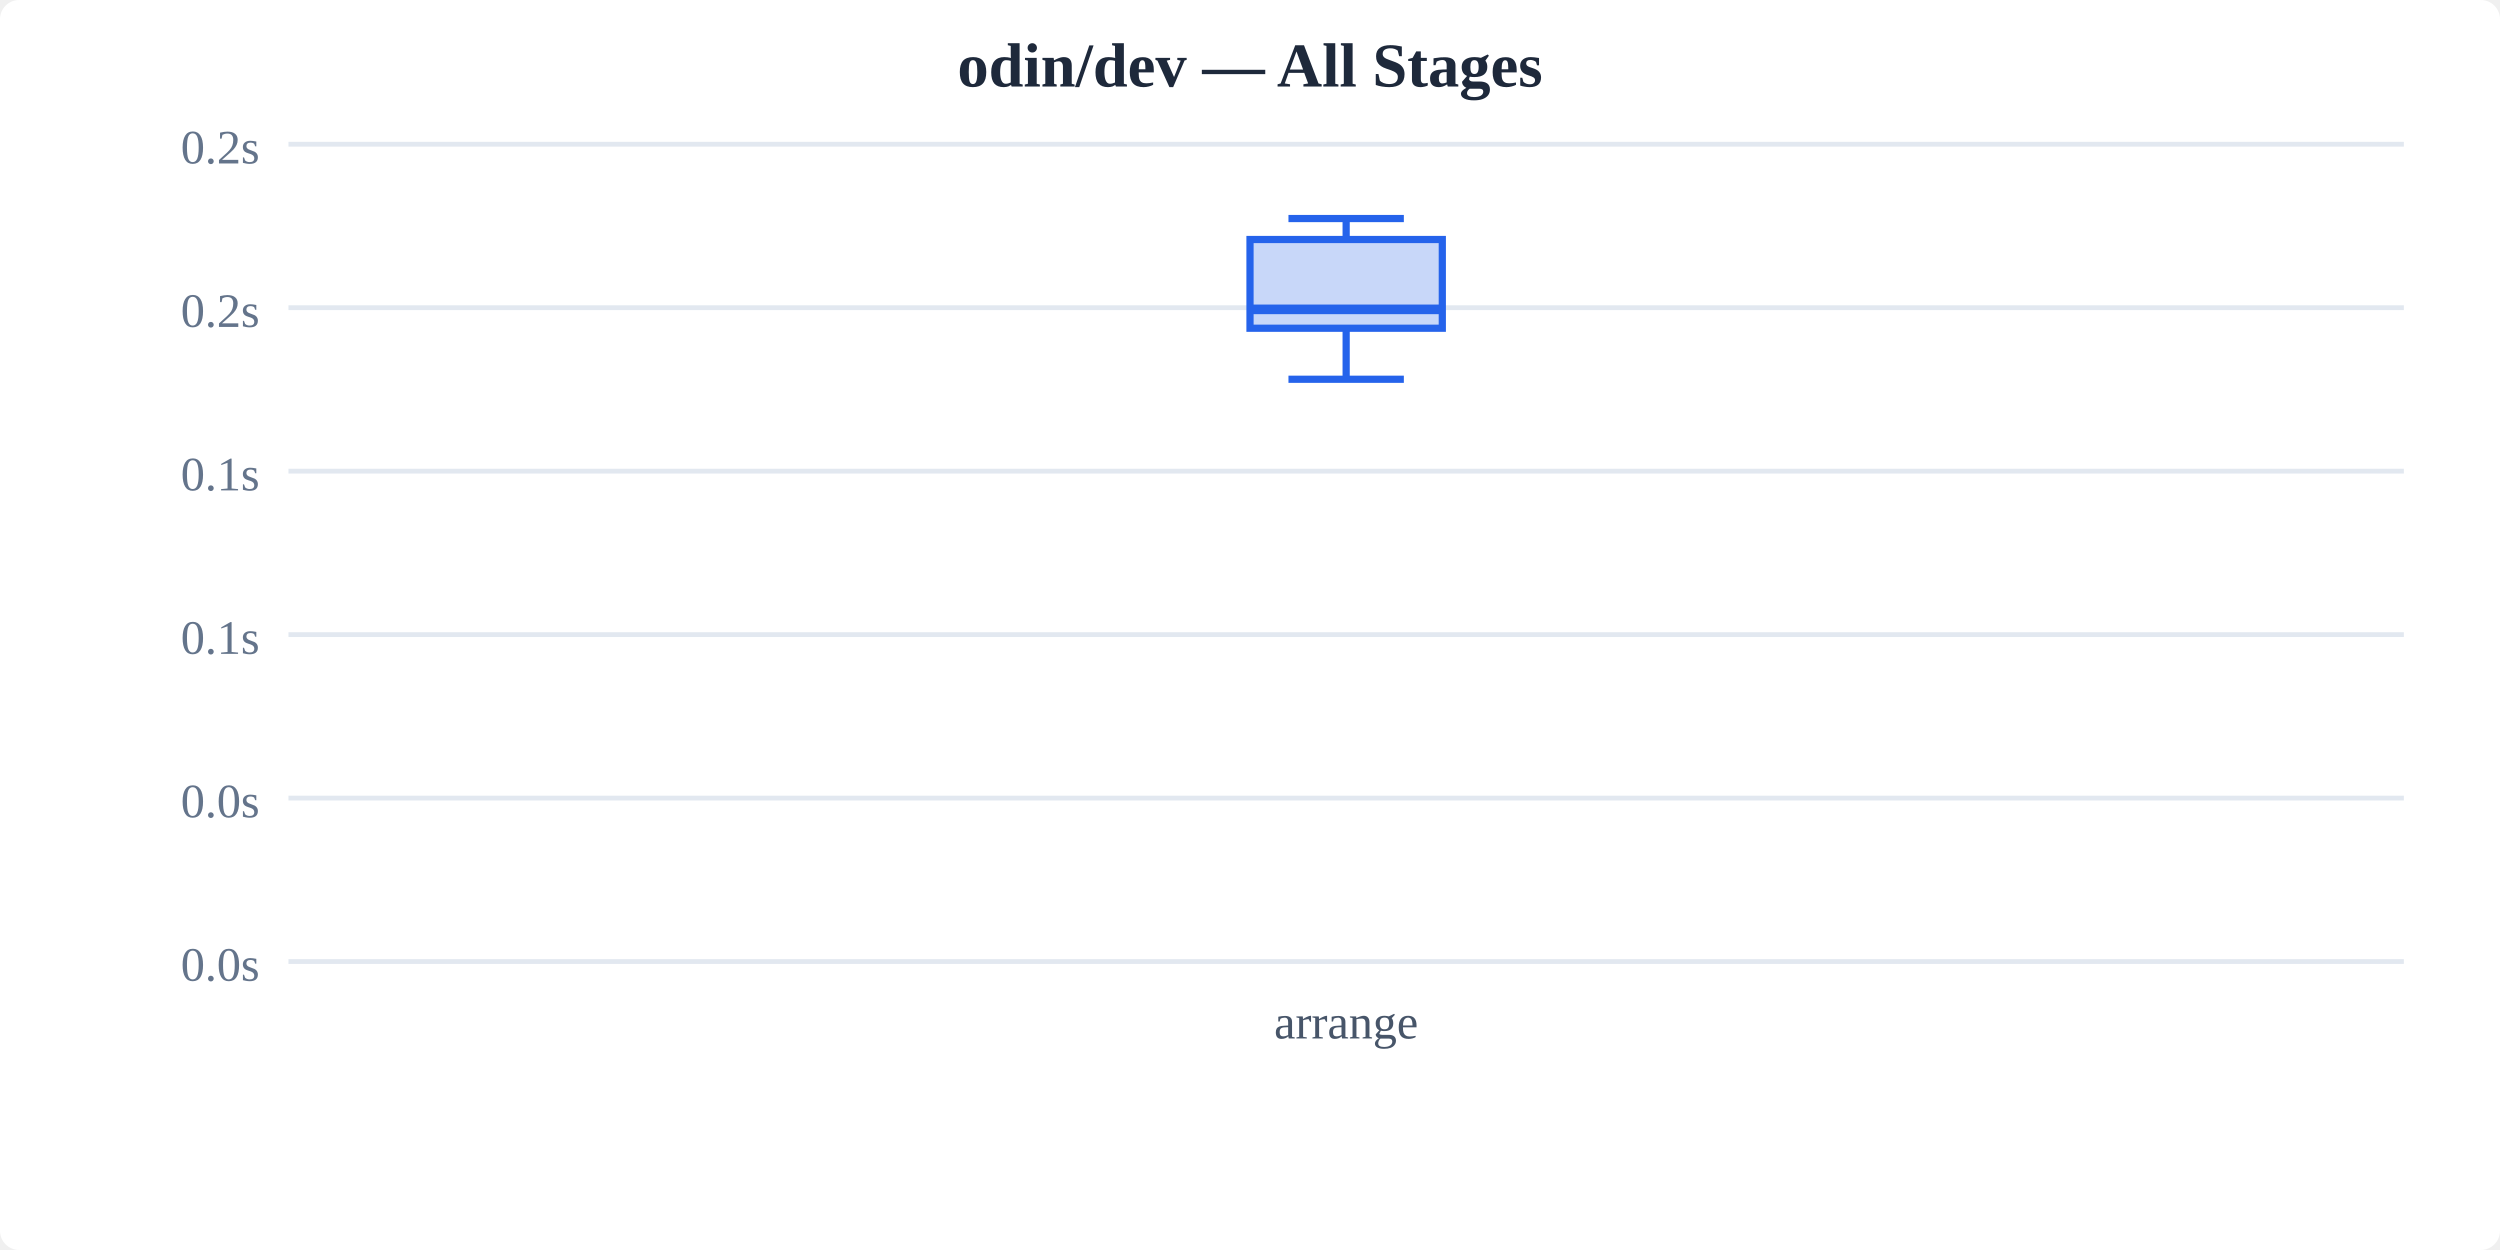
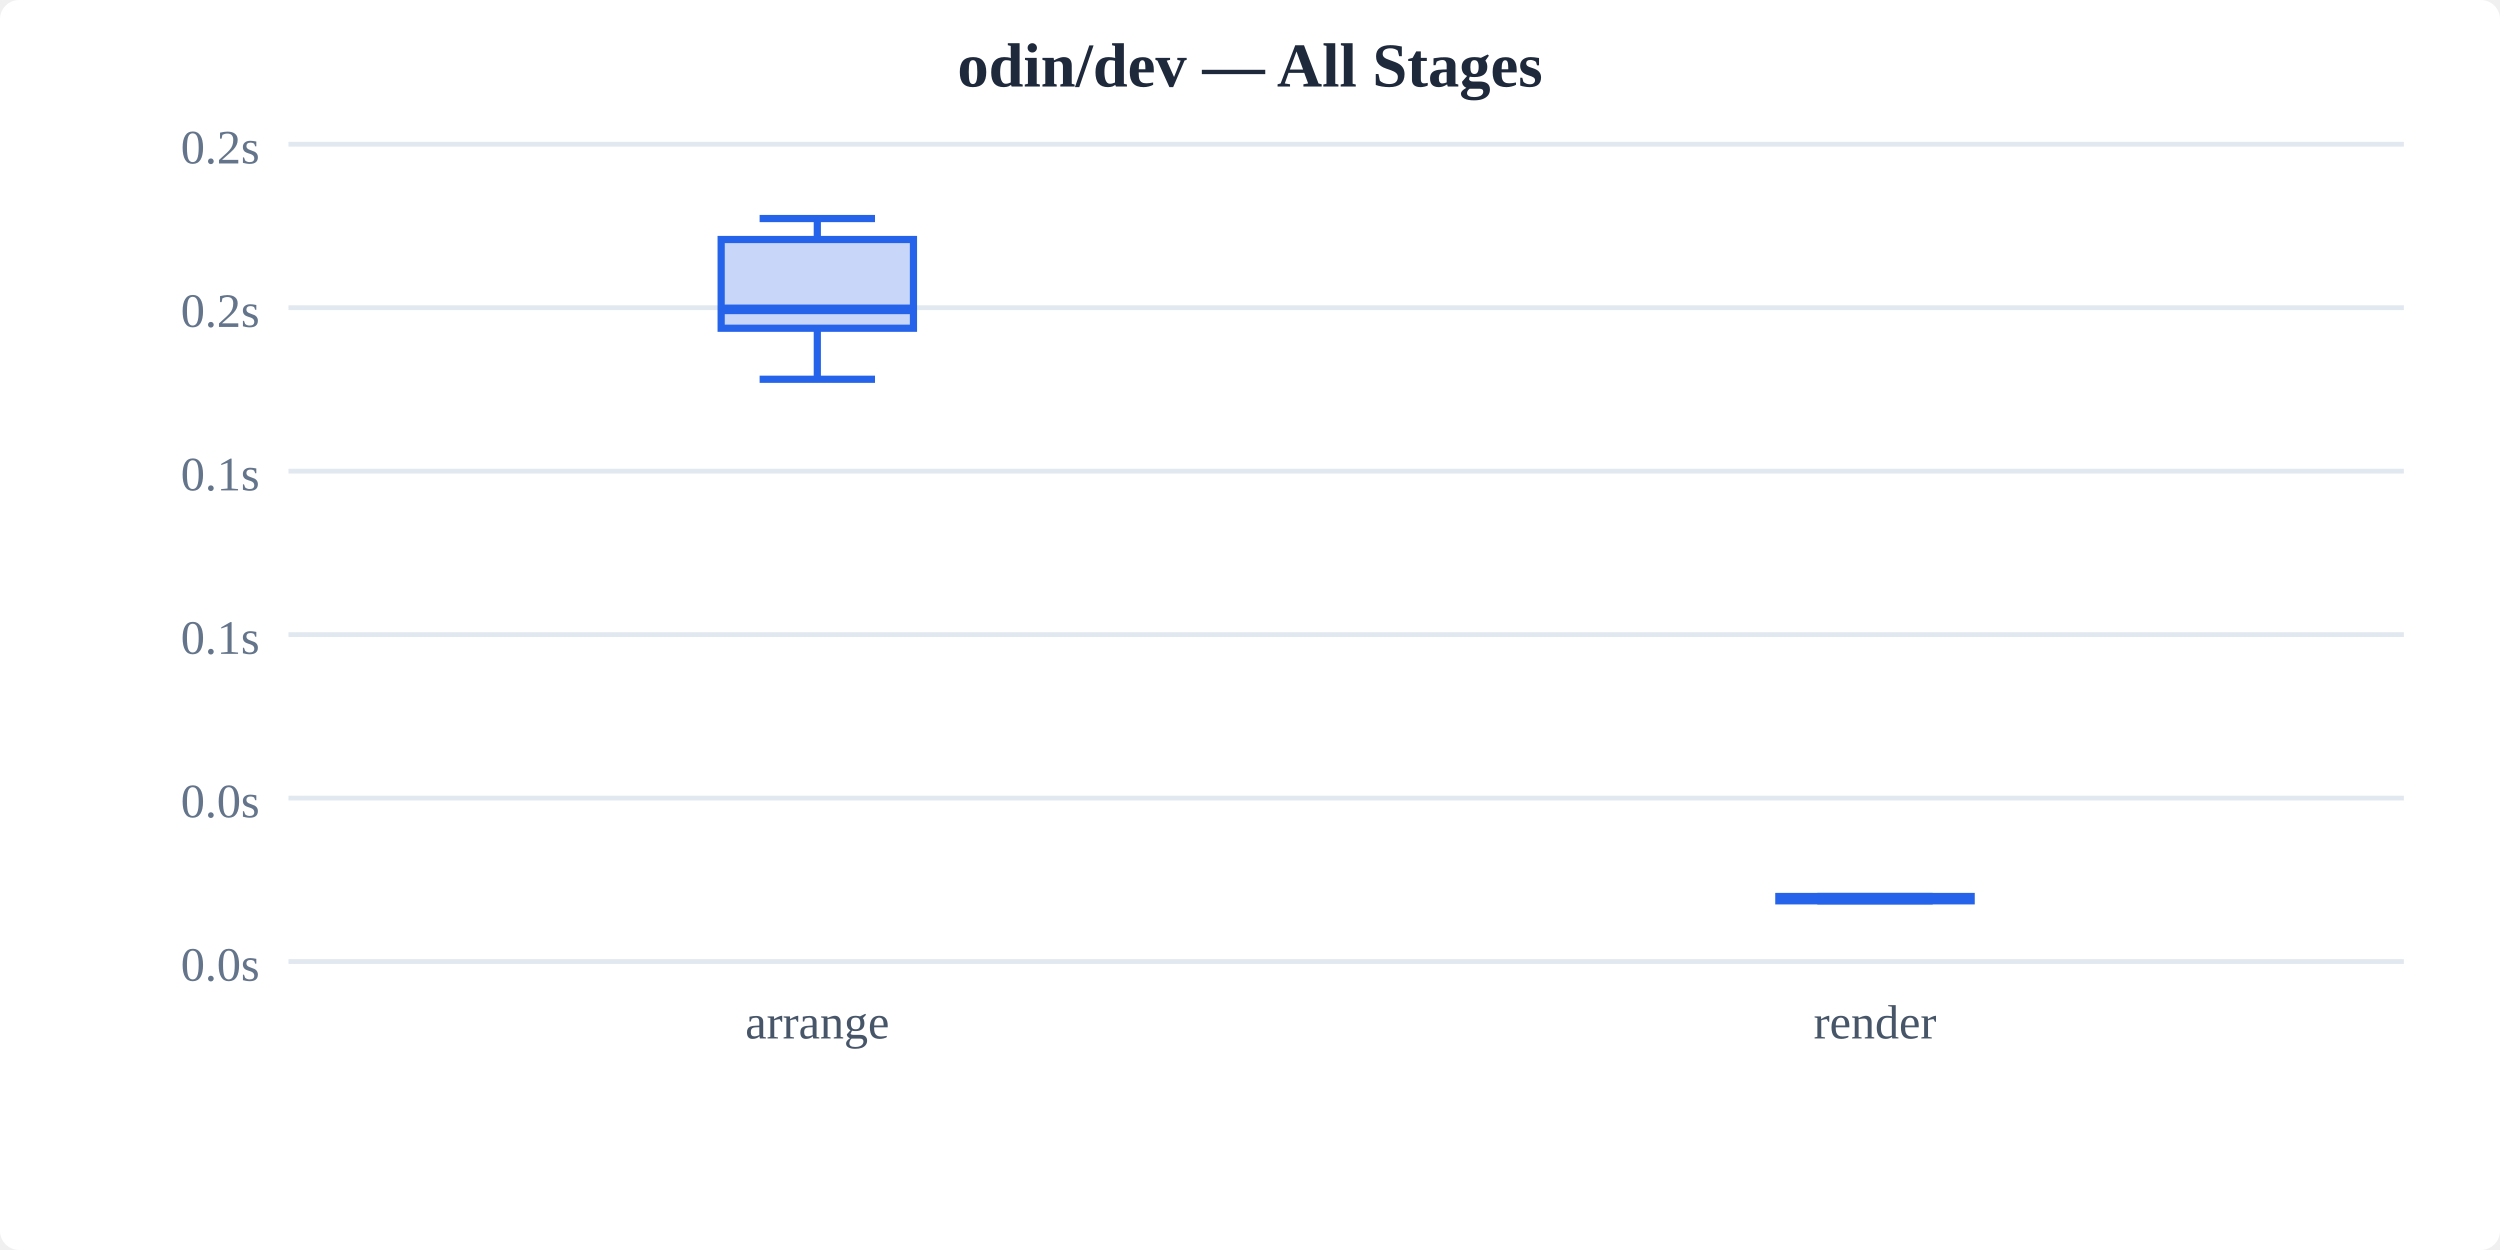
<svg xmlns="http://www.w3.org/2000/svg" width="520" height="260" viewBox="0 0 520 260">
  <rect width="520" height="260" fill="white" rx="4" />
  <text x="260.0" y="18" text-anchor="middle" font-size="13" font-weight="600" fill="#1e293b">odin/dev — All Stages</text>
  <line x1="60" y1="200.0" x2="500" y2="200.0" stroke="#e2e8f0" stroke-width="1" />
  <text x="54" y="204.0" text-anchor="end" font-size="10" fill="#64748b">0.0s</text>
  <line x1="60" y1="166.0" x2="500" y2="166.0" stroke="#e2e8f0" stroke-width="1" />
  <text x="54" y="170.0" text-anchor="end" font-size="10" fill="#64748b">0.0s</text>
  <line x1="60" y1="132.0" x2="500" y2="132.0" stroke="#e2e8f0" stroke-width="1" />
  <text x="54" y="136.0" text-anchor="end" font-size="10" fill="#64748b">0.1s</text>
  <line x1="60" y1="98" x2="500" y2="98" stroke="#e2e8f0" stroke-width="1" />
  <text x="54" y="102" text-anchor="end" font-size="10" fill="#64748b">0.1s</text>
  <line x1="60" y1="64.0" x2="500" y2="64.0" stroke="#e2e8f0" stroke-width="1" />
  <text x="54" y="68.0" text-anchor="end" font-size="10" fill="#64748b">0.2s</text>
  <line x1="60" y1="30.0" x2="500" y2="30.0" stroke="#e2e8f0" stroke-width="1" />
  <text x="54" y="34.0" text-anchor="end" font-size="10" fill="#64748b">0.2s</text>
-   <text x="280.0" y="216" text-anchor="middle" font-size="10" fill="#475569">arrange</text>
-   <line x1="280.0" y1="78.886" x2="280.0" y2="68.272" stroke="#2563eb" stroke-width="1.5" />
-   <line x1="280.0" y1="49.817" x2="280.0" y2="45.455" stroke="#2563eb" stroke-width="1.5" />
-   <line x1="268.0" y1="78.886" x2="292.0" y2="78.886" stroke="#2563eb" stroke-width="1.5" />
-   <line x1="268.0" y1="45.455" x2="292.0" y2="45.455" stroke="#2563eb" stroke-width="1.5" />
-   <rect x="260.0" y="49.817" width="40" height="18.456" fill="#2563eb" fill-opacity="0.25" stroke="#2563eb" stroke-width="1.5" />
-   <line x1="260.0" y1="64.347" x2="300.0" y2="64.347" stroke="#2563eb" stroke-width="2" />
+   <text x="170.0" y="216" text-anchor="middle" font-size="10" fill="#475569">arrange</text>
+   <line x1="170.0" y1="78.886" x2="170.0" y2="68.272" stroke="#2563eb" stroke-width="1.5" />
+   <line x1="170.0" y1="49.817" x2="170.0" y2="45.455" stroke="#2563eb" stroke-width="1.5" />
+   <line x1="158.0" y1="78.886" x2="182.0" y2="78.886" stroke="#2563eb" stroke-width="1.5" />
+   <line x1="158.0" y1="45.455" x2="182.0" y2="45.455" stroke="#2563eb" stroke-width="1.5" />
+   <rect x="150.0" y="49.817" width="40" height="18.456" fill="#2563eb" fill-opacity="0.25" stroke="#2563eb" stroke-width="1.5" />
+   <line x1="150.0" y1="64.347" x2="190.0" y2="64.347" stroke="#2563eb" stroke-width="2" />
+   <text x="390.0" y="216" text-anchor="middle" font-size="10" fill="#475569">render</text>
+   <line x1="390.0" y1="187.37" x2="390.0" y2="187.37" stroke="#2563eb" stroke-width="1.5" />
+   <line x1="390.0" y1="186.469" x2="390.0" y2="186.469" stroke="#2563eb" stroke-width="1.5" />
+   <line x1="378.0" y1="187.37" x2="402.0" y2="187.37" stroke="#2563eb" stroke-width="1.5" />
+   <line x1="378.0" y1="186.469" x2="402.0" y2="186.469" stroke="#2563eb" stroke-width="1.5" />
+   <rect x="370.0" y="186.469" width="40" height="0.902" fill="#2563eb" fill-opacity="0.25" stroke="#2563eb" stroke-width="1.5" />
+   <line x1="370.0" y1="186.92" x2="410.0" y2="186.92" stroke="#2563eb" stroke-width="2" />
</svg>
